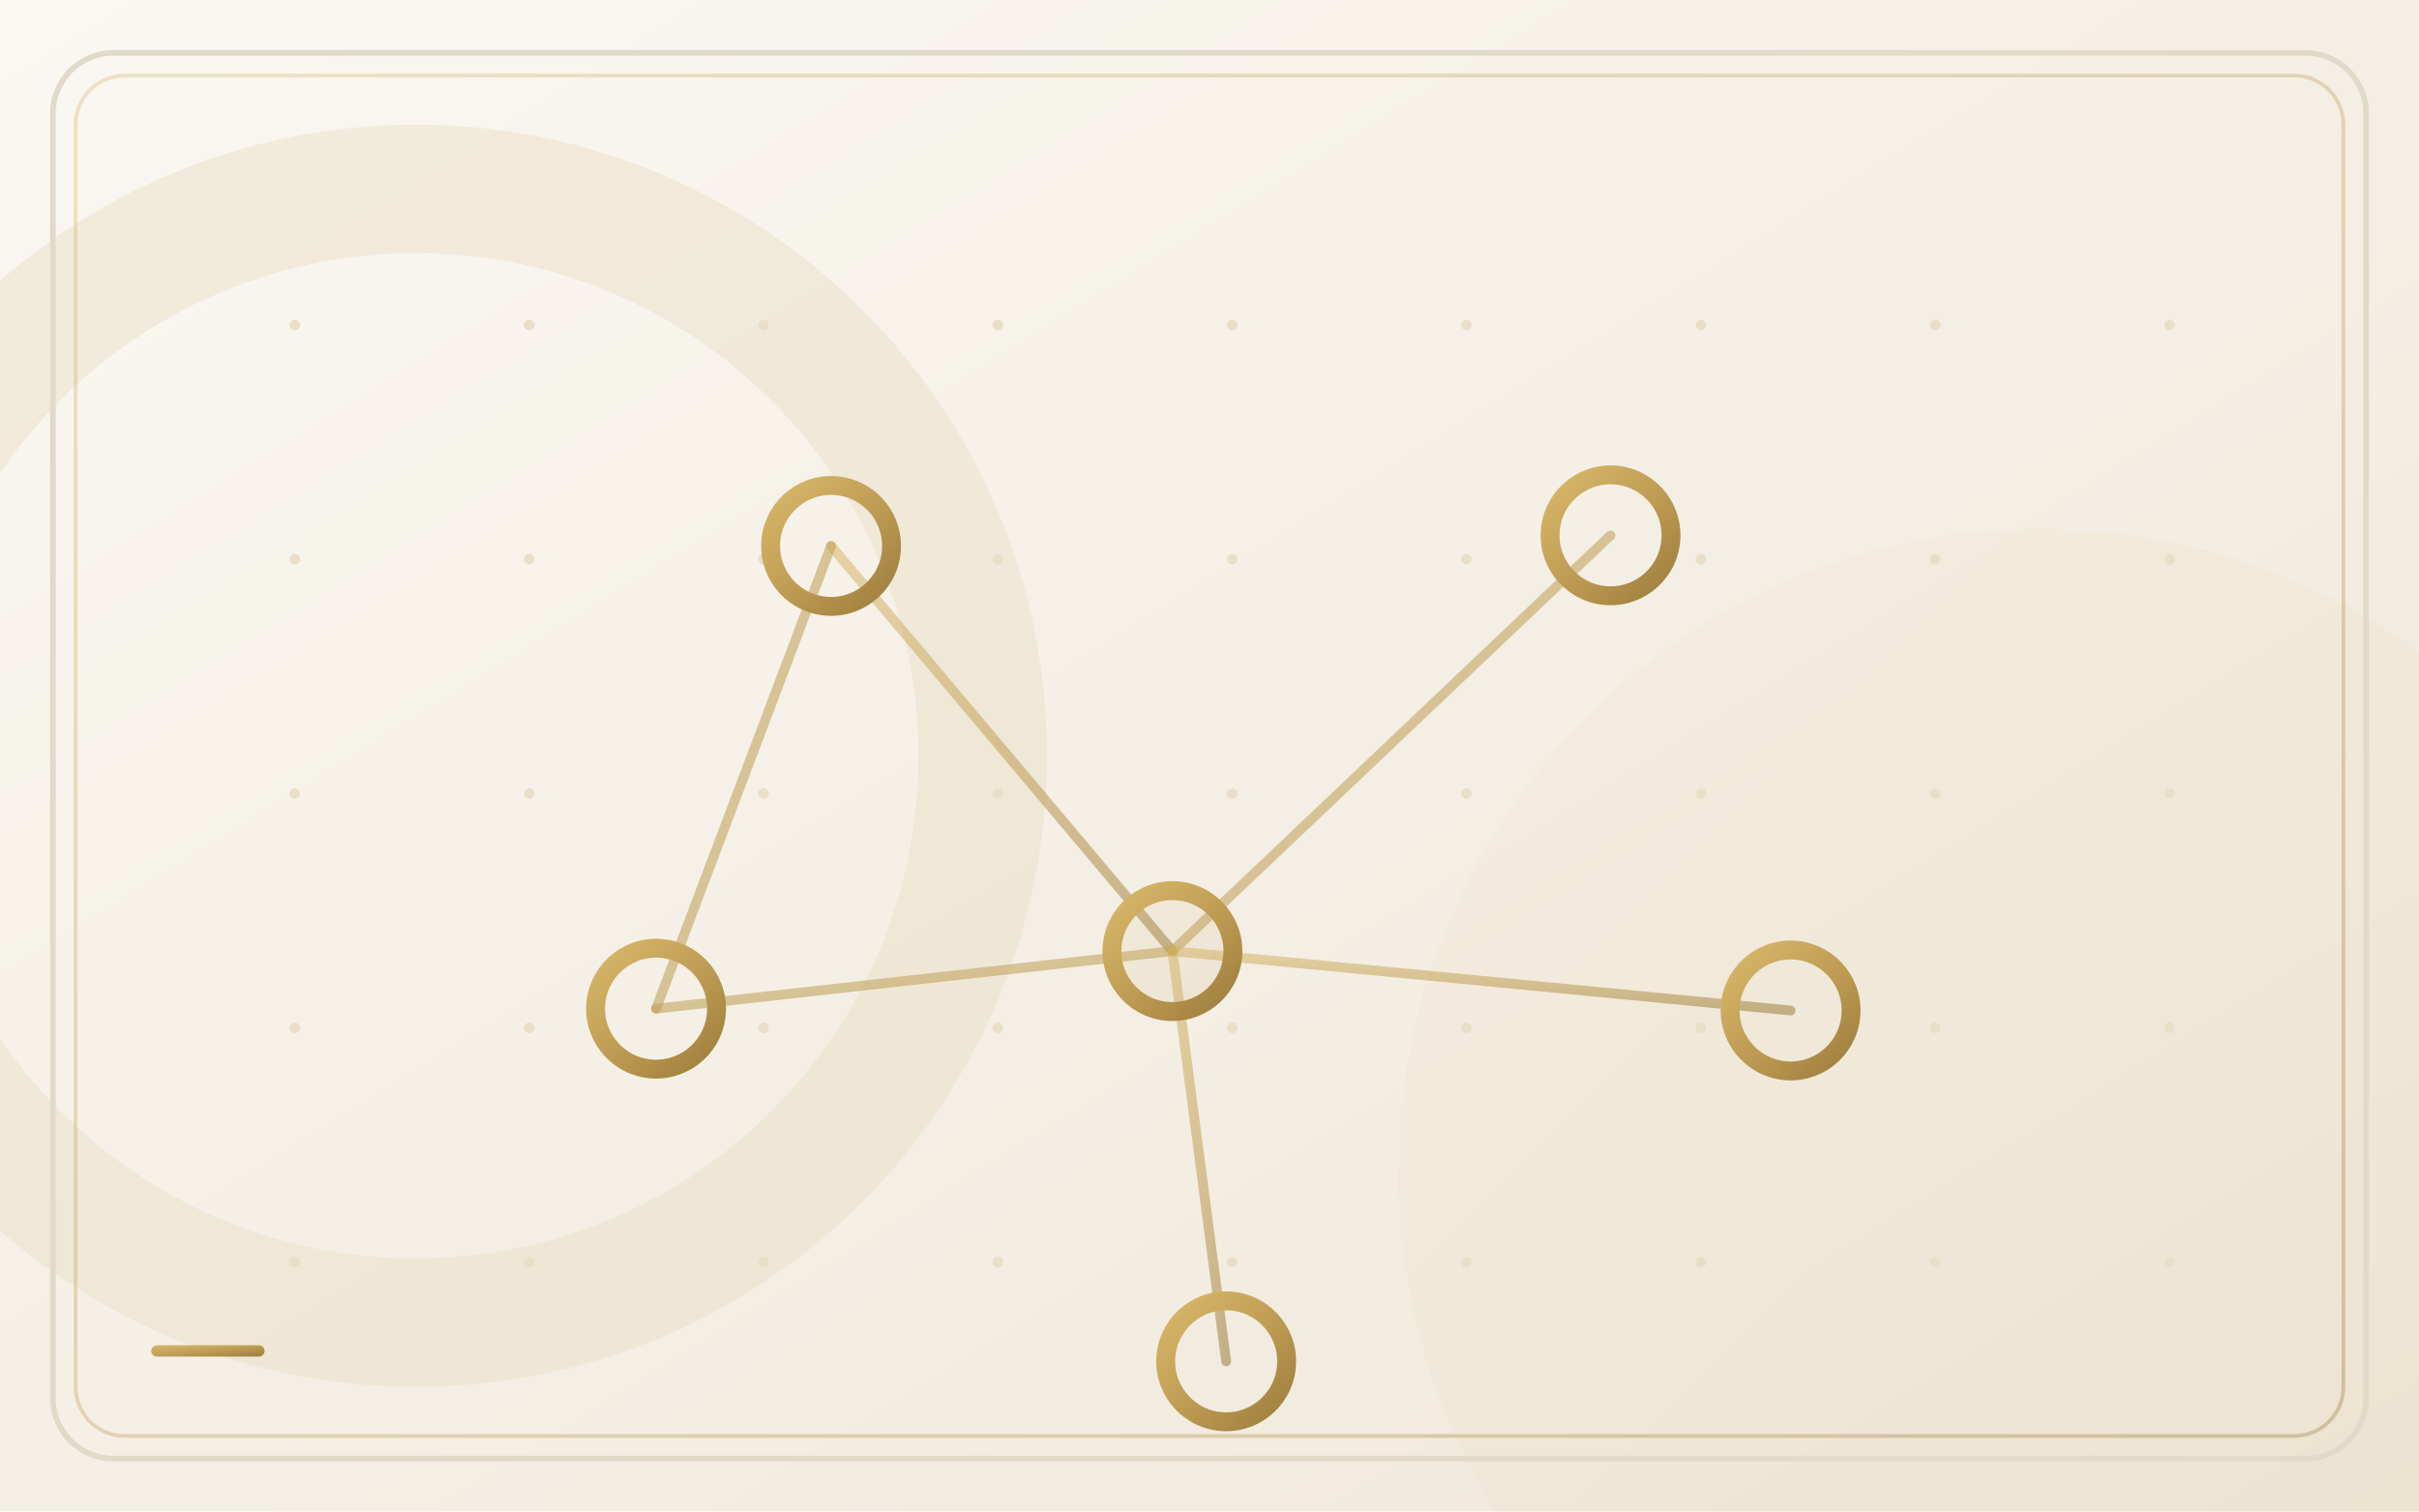
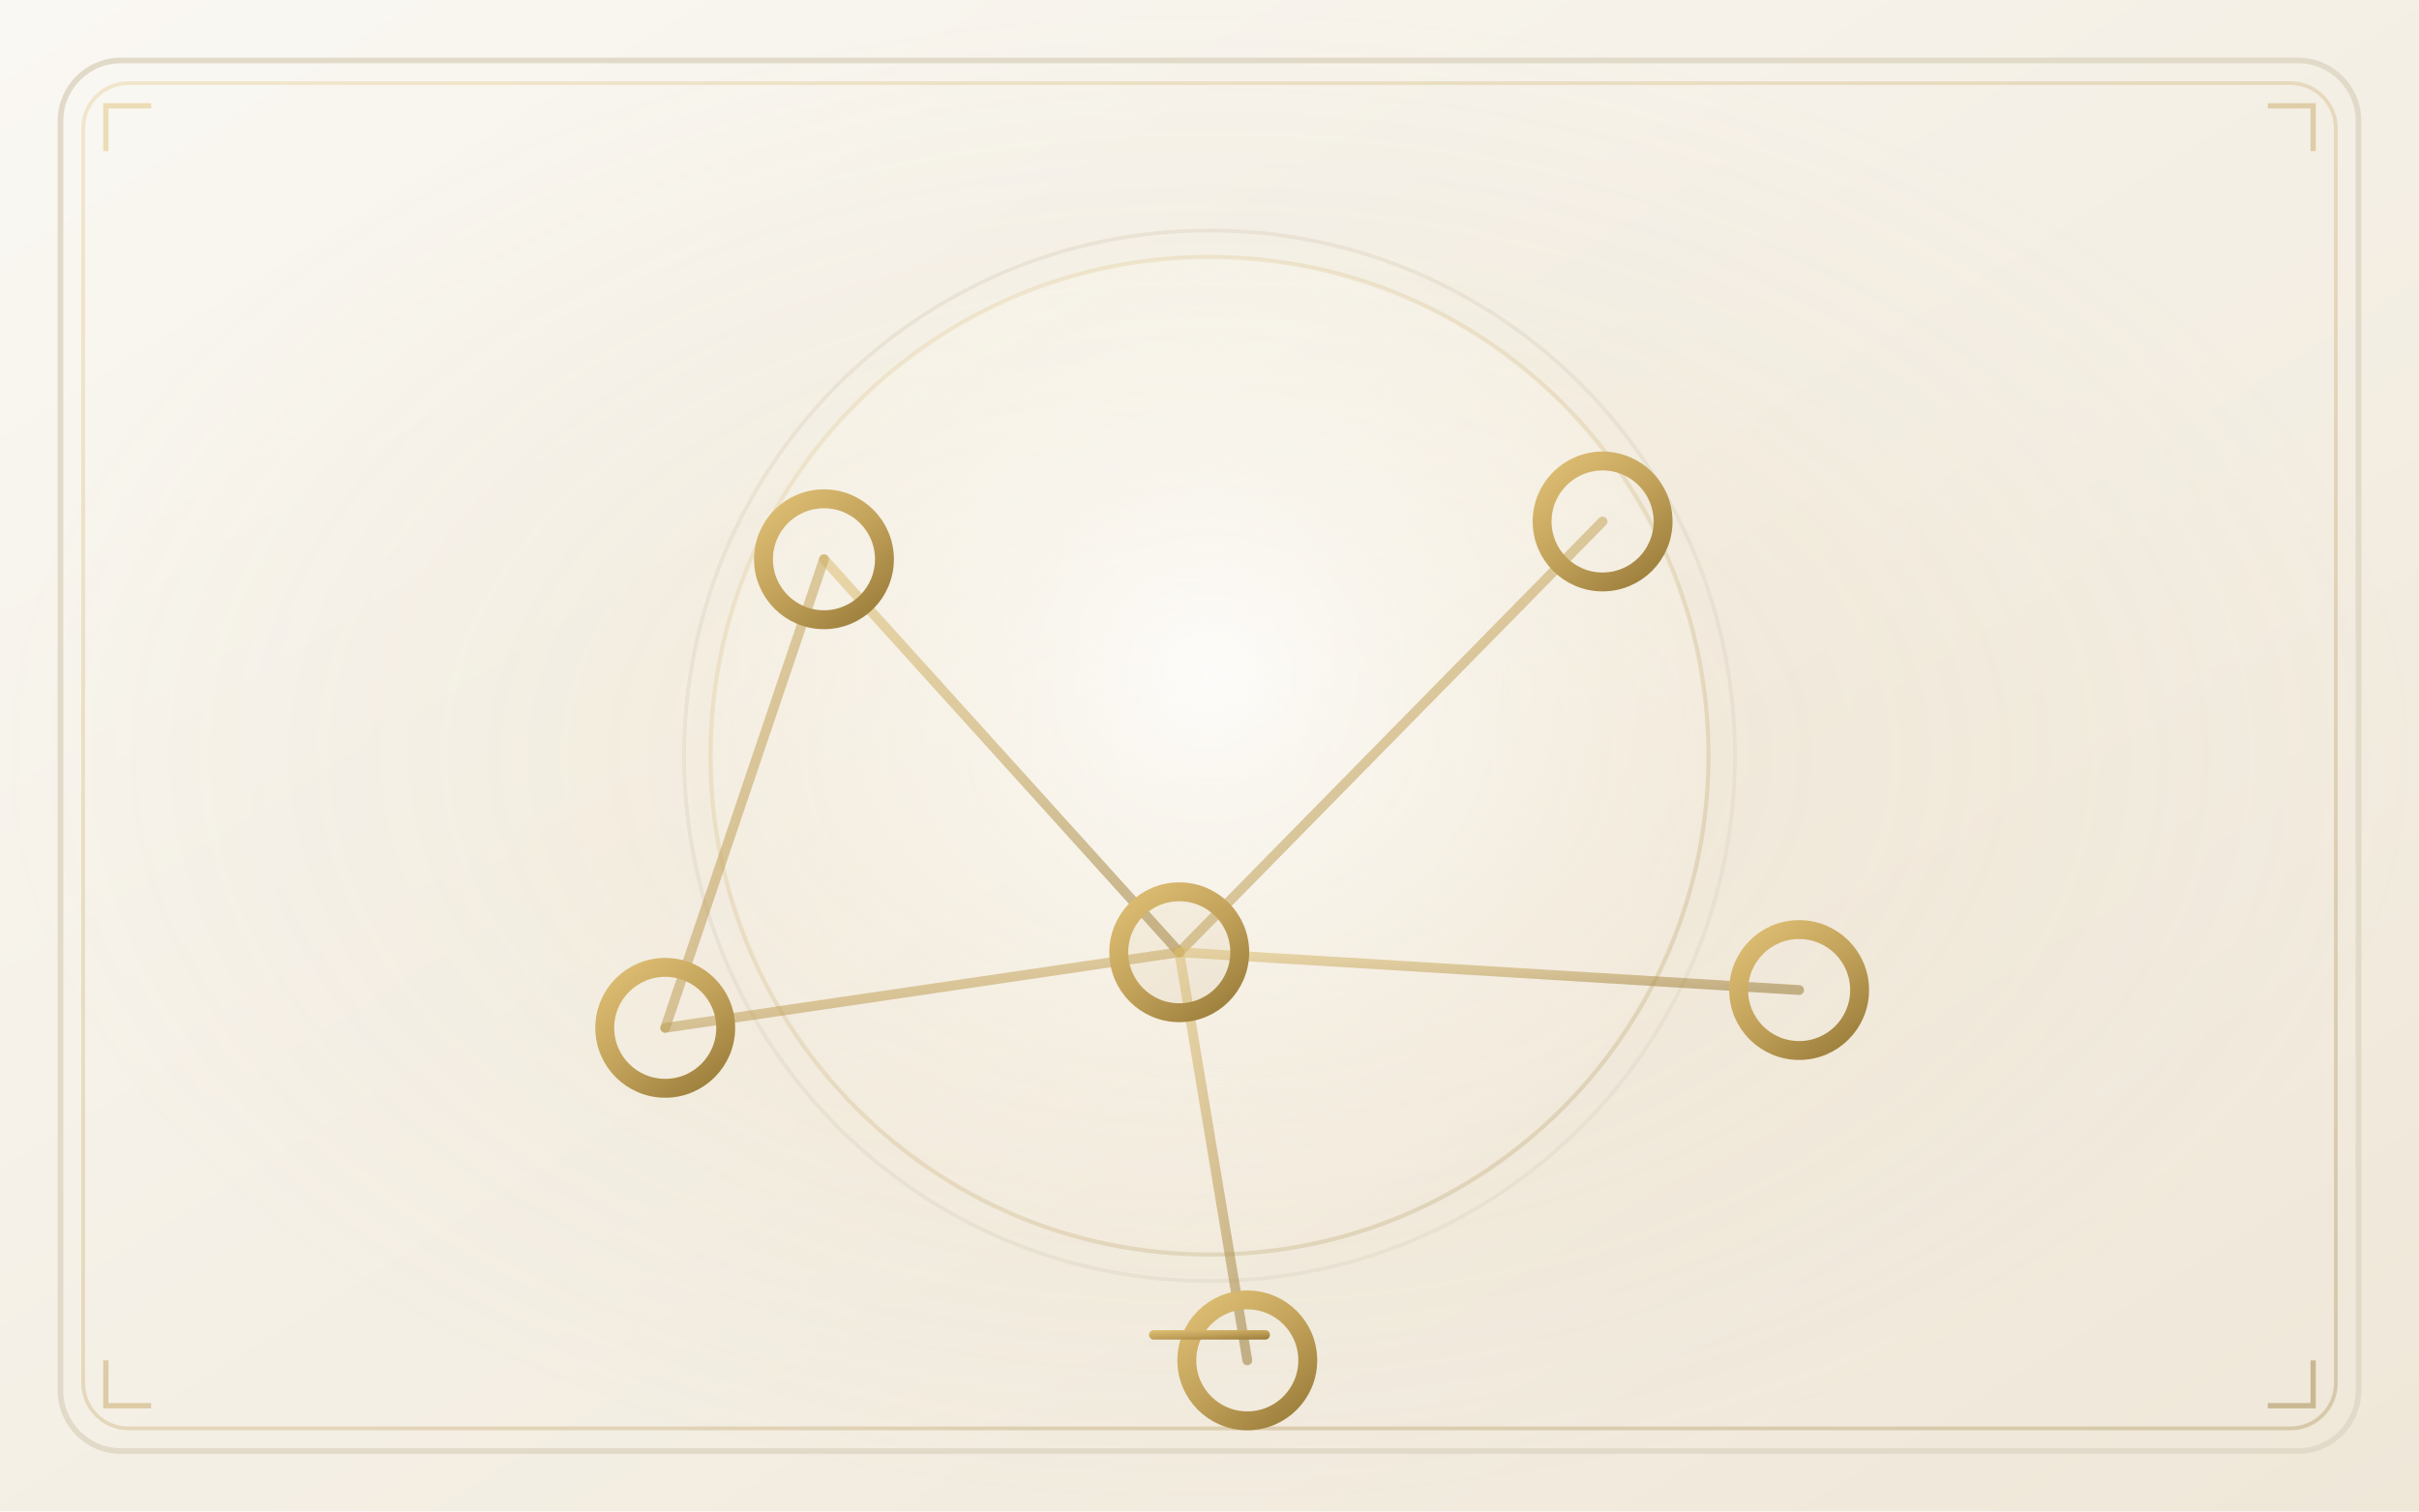
<svg xmlns="http://www.w3.org/2000/svg" viewBox="0 0 640 400" width="640" height="400">
  <defs>
    <linearGradient id="bgg" x1="0" y1="0" x2="1" y2="1">
      <stop offset="0" stop-color="#faf8f3" />
      <stop offset="1" stop-color="#efe7d8" />
    </linearGradient>
-     <linearGradient id="gg" x1="0" y1="0" x2="1" y2="1">
-       <stop offset="0" stop-color="#d8b86a" />
-       <stop offset="0.55" stop-color="#bd9a52" />
+     <linearGradient id="gg" x1="0.1" y1="0" x2="0.9" y2="1">
+       <stop offset="0" stop-color="#dcbd72" />
+       <stop offset="0.5" stop-color="#c2a25a" />
      <stop offset="1" stop-color="#9c7e3c" />
    </linearGradient>
+     <radialGradient id="glow" cx="0.5" cy="0.5" r="0.5">
+       <stop offset="0" stop-color="#caa968" stop-opacity="0.12" />
+       <stop offset="1" stop-color="#caa968" stop-opacity="0" />
+     </radialGradient>
+     <radialGradient id="med" cx="0.5" cy="0.42" r="0.6">
+       <stop offset="0" stop-color="#ffffff" stop-opacity="0.85" />
+       <stop offset="0.7" stop-color="#fbf7ee" stop-opacity="0.35" />
+       <stop offset="1" stop-color="#fbf7ee" stop-opacity="0" />
+     </radialGradient>
  </defs>
  <rect width="640" height="400" fill="url(#bgg)" />
-   <circle cx="540" cy="310" r="170" fill="url(#gg)" opacity="0.05" />
-   <circle cx="110" cy="200" r="150" fill="none" stroke="#e9dfc8" stroke-width="34" opacity="0.5" />
-   <circle cx="78" cy="86" r="1.4" fill="#e9dfc8" />
-   <circle cx="78" cy="148" r="1.4" fill="#e9dfc8" />
-   <circle cx="78" cy="210" r="1.4" fill="#e9dfc8" />
-   <circle cx="78" cy="272" r="1.4" fill="#e9dfc8" />
-   <circle cx="78" cy="334" r="1.4" fill="#e9dfc8" />
-   <circle cx="140" cy="86" r="1.4" fill="#e9dfc8" />
-   <circle cx="140" cy="148" r="1.4" fill="#e9dfc8" />
-   <circle cx="140" cy="210" r="1.4" fill="#e9dfc8" />
-   <circle cx="140" cy="272" r="1.4" fill="#e9dfc8" />
-   <circle cx="140" cy="334" r="1.4" fill="#e9dfc8" />
-   <circle cx="202" cy="86" r="1.4" fill="#e9dfc8" />
-   <circle cx="202" cy="148" r="1.4" fill="#e9dfc8" />
-   <circle cx="202" cy="210" r="1.4" fill="#e9dfc8" />
-   <circle cx="202" cy="272" r="1.4" fill="#e9dfc8" />
-   <circle cx="202" cy="334" r="1.4" fill="#e9dfc8" />
-   <circle cx="264" cy="86" r="1.4" fill="#e9dfc8" />
-   <circle cx="264" cy="148" r="1.4" fill="#e9dfc8" />
-   <circle cx="264" cy="210" r="1.4" fill="#e9dfc8" />
-   <circle cx="264" cy="272" r="1.4" fill="#e9dfc8" />
-   <circle cx="264" cy="334" r="1.4" fill="#e9dfc8" />
-   <circle cx="326" cy="86" r="1.4" fill="#e9dfc8" />
-   <circle cx="326" cy="148" r="1.4" fill="#e9dfc8" />
-   <circle cx="326" cy="210" r="1.4" fill="#e9dfc8" />
-   <circle cx="326" cy="272" r="1.4" fill="#e9dfc8" />
-   <circle cx="326" cy="334" r="1.4" fill="#e9dfc8" />
-   <circle cx="388" cy="86" r="1.4" fill="#e9dfc8" />
-   <circle cx="388" cy="148" r="1.4" fill="#e9dfc8" />
-   <circle cx="388" cy="210" r="1.4" fill="#e9dfc8" />
-   <circle cx="388" cy="272" r="1.4" fill="#e9dfc8" />
-   <circle cx="388" cy="334" r="1.4" fill="#e9dfc8" />
-   <circle cx="450" cy="86" r="1.4" fill="#e9dfc8" />
-   <circle cx="450" cy="148" r="1.4" fill="#e9dfc8" />
-   <circle cx="450" cy="210" r="1.4" fill="#e9dfc8" />
-   <circle cx="450" cy="272" r="1.4" fill="#e9dfc8" />
-   <circle cx="450" cy="334" r="1.4" fill="#e9dfc8" />
-   <circle cx="512" cy="86" r="1.4" fill="#e9dfc8" />
-   <circle cx="512" cy="148" r="1.4" fill="#e9dfc8" />
-   <circle cx="512" cy="210" r="1.4" fill="#e9dfc8" />
-   <circle cx="512" cy="272" r="1.4" fill="#e9dfc8" />
-   <circle cx="512" cy="334" r="1.4" fill="#e9dfc8" />
-   <circle cx="574" cy="86" r="1.4" fill="#e9dfc8" />
-   <circle cx="574" cy="148" r="1.4" fill="#e9dfc8" />
-   <circle cx="574" cy="210" r="1.4" fill="#e9dfc8" />
-   <circle cx="574" cy="272" r="1.4" fill="#e9dfc8" />
-   <circle cx="574" cy="334" r="1.4" fill="#e9dfc8" />
-   <rect x="14" y="14" width="612" height="372" fill="none" stroke="#e2dac9" stroke-width="1.5" rx="16" />
-   <rect x="20" y="20" width="600" height="360" fill="none" stroke="url(#gg)" stroke-width="1" rx="13" opacity="0.35" />
-   <g transform="rotate(2 320 200)">
+   <rect width="640" height="400" fill="url(#glow)" />
+   <circle cx="320" cy="200" r="132" fill="url(#med)" />
+   <circle cx="320" cy="200" r="132" fill="none" stroke="url(#gg)" stroke-width="1.1" opacity="0.22" />
+   <circle cx="320" cy="200" r="139" fill="none" stroke="#e2dac9" stroke-width="1" opacity="0.6" />
+   <rect x="16" y="16" width="608" height="368" fill="none" stroke="#e2dac9" stroke-width="1.5" rx="16" />
+   <rect x="22" y="22" width="596" height="356" fill="none" stroke="url(#gg)" stroke-width="1" rx="12" opacity="0.3" />
+   <path d="M28 40 V28 H40 M600 28 H612 V40 M612 360 V372 H600 M40 372 H28 V360" fill="none" stroke="url(#gg)" stroke-width="1.4" opacity="0.45" />
+   <g>
    <line x1="218" y1="148" x2="312" y2="252" stroke="url(#gg)" fill="none" stroke-width="2.6" stroke-linecap="round" stroke-linejoin="round" opacity="0.55" />
    <line x1="424" y1="138" x2="312" y2="252" stroke="url(#gg)" fill="none" stroke-width="2.6" stroke-linecap="round" stroke-linejoin="round" opacity="0.55" />
    <line x1="312" y1="252" x2="476" y2="262" stroke="url(#gg)" fill="none" stroke-width="2.6" stroke-linecap="round" stroke-linejoin="round" opacity="0.55" />
    <line x1="312" y1="252" x2="176" y2="272" stroke="url(#gg)" fill="none" stroke-width="2.6" stroke-linecap="round" stroke-linejoin="round" opacity="0.55" />
    <line x1="218" y1="148" x2="176" y2="272" stroke="url(#gg)" fill="none" stroke-width="2.6" stroke-linecap="round" stroke-linejoin="round" opacity="0.55" />
    <line x1="312" y1="252" x2="330" y2="360" stroke="url(#gg)" fill="none" stroke-width="2.6" stroke-linecap="round" stroke-linejoin="round" opacity="0.55" />
    <circle cx="218" cy="148" r="16" stroke="url(#gg)" fill="none" stroke-width="5" stroke-linecap="round" stroke-linejoin="round" />
    <circle cx="424" cy="138" r="16" stroke="url(#gg)" fill="none" stroke-width="5" stroke-linecap="round" stroke-linejoin="round" />
    <circle cx="312" cy="252" r="16" stroke="url(#gg)" fill="none" stroke-width="5" stroke-linecap="round" stroke-linejoin="round" />
    <circle cx="312" cy="252" r="16" fill="url(#gg)" opacity="0.1" />
    <circle cx="476" cy="262" r="16" stroke="url(#gg)" fill="none" stroke-width="5" stroke-linecap="round" stroke-linejoin="round" />
    <circle cx="176" cy="272" r="16" stroke="url(#gg)" fill="none" stroke-width="5" stroke-linecap="round" stroke-linejoin="round" />
    <circle cx="330" cy="360" r="16" stroke="url(#gg)" fill="none" stroke-width="5" stroke-linecap="round" stroke-linejoin="round" />
  </g>
-   <rect x="40" y="356" width="30" height="3" rx="1.5" fill="url(#gg)" />
+   <rect x="304" y="352" width="32" height="2.5" rx="1.25" fill="url(#gg)" />
</svg>
